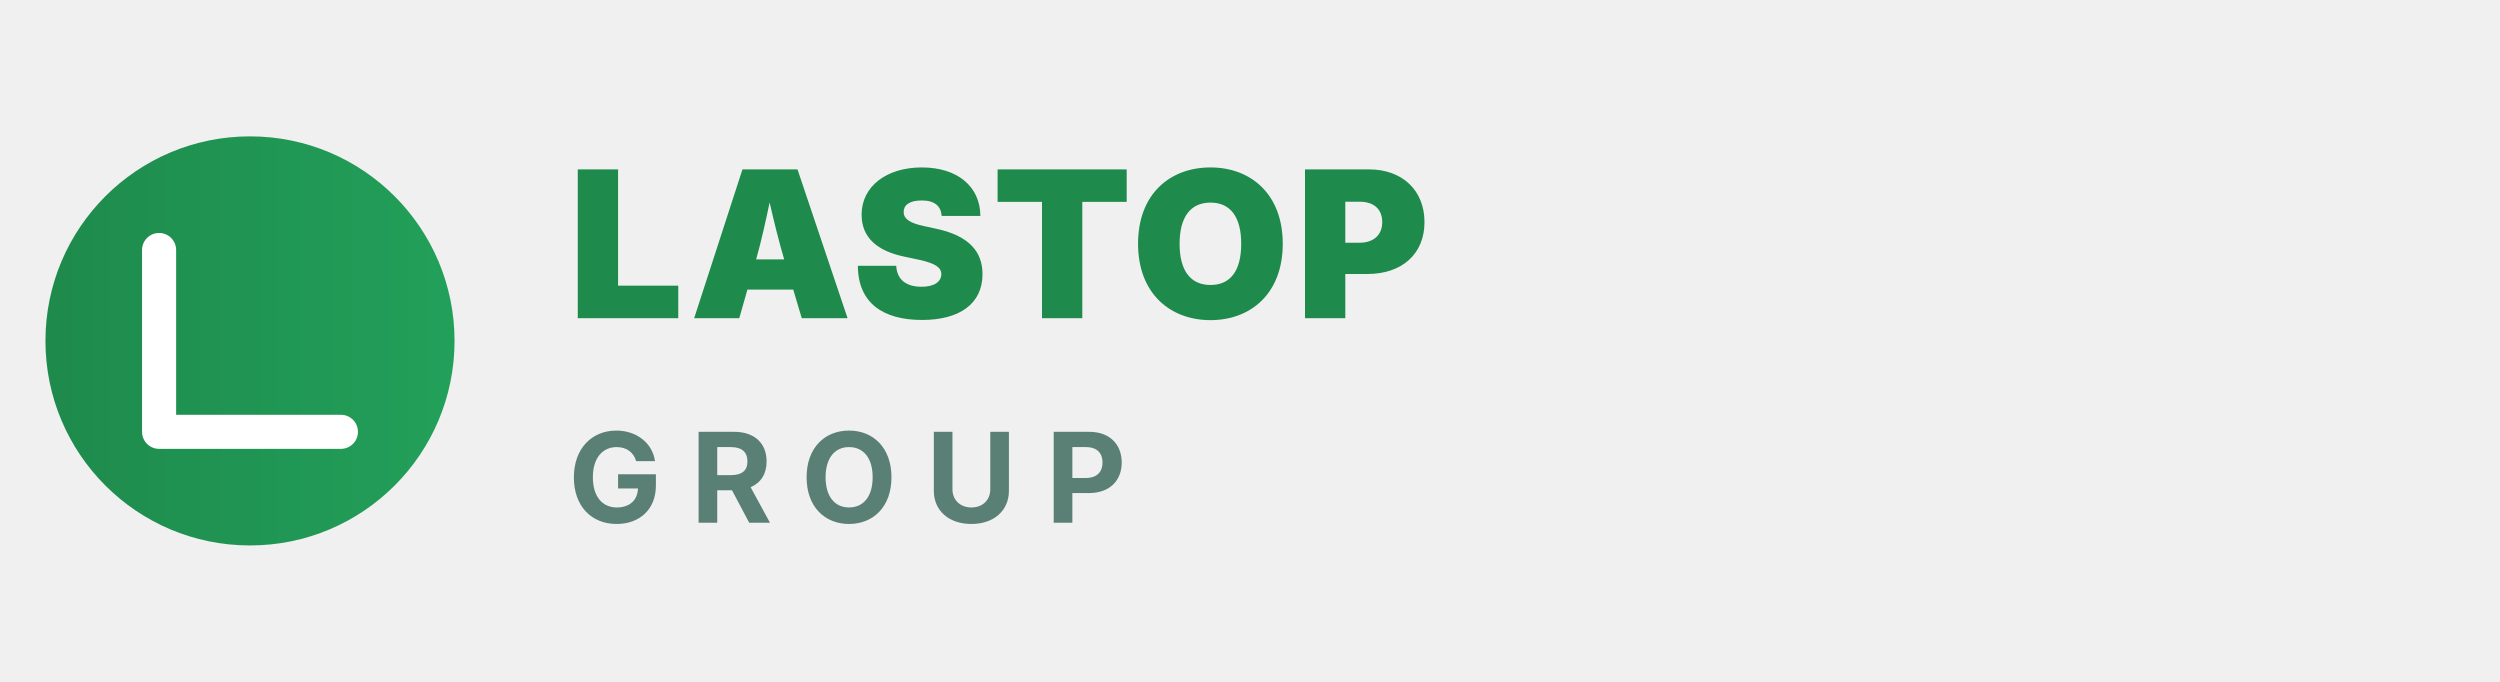
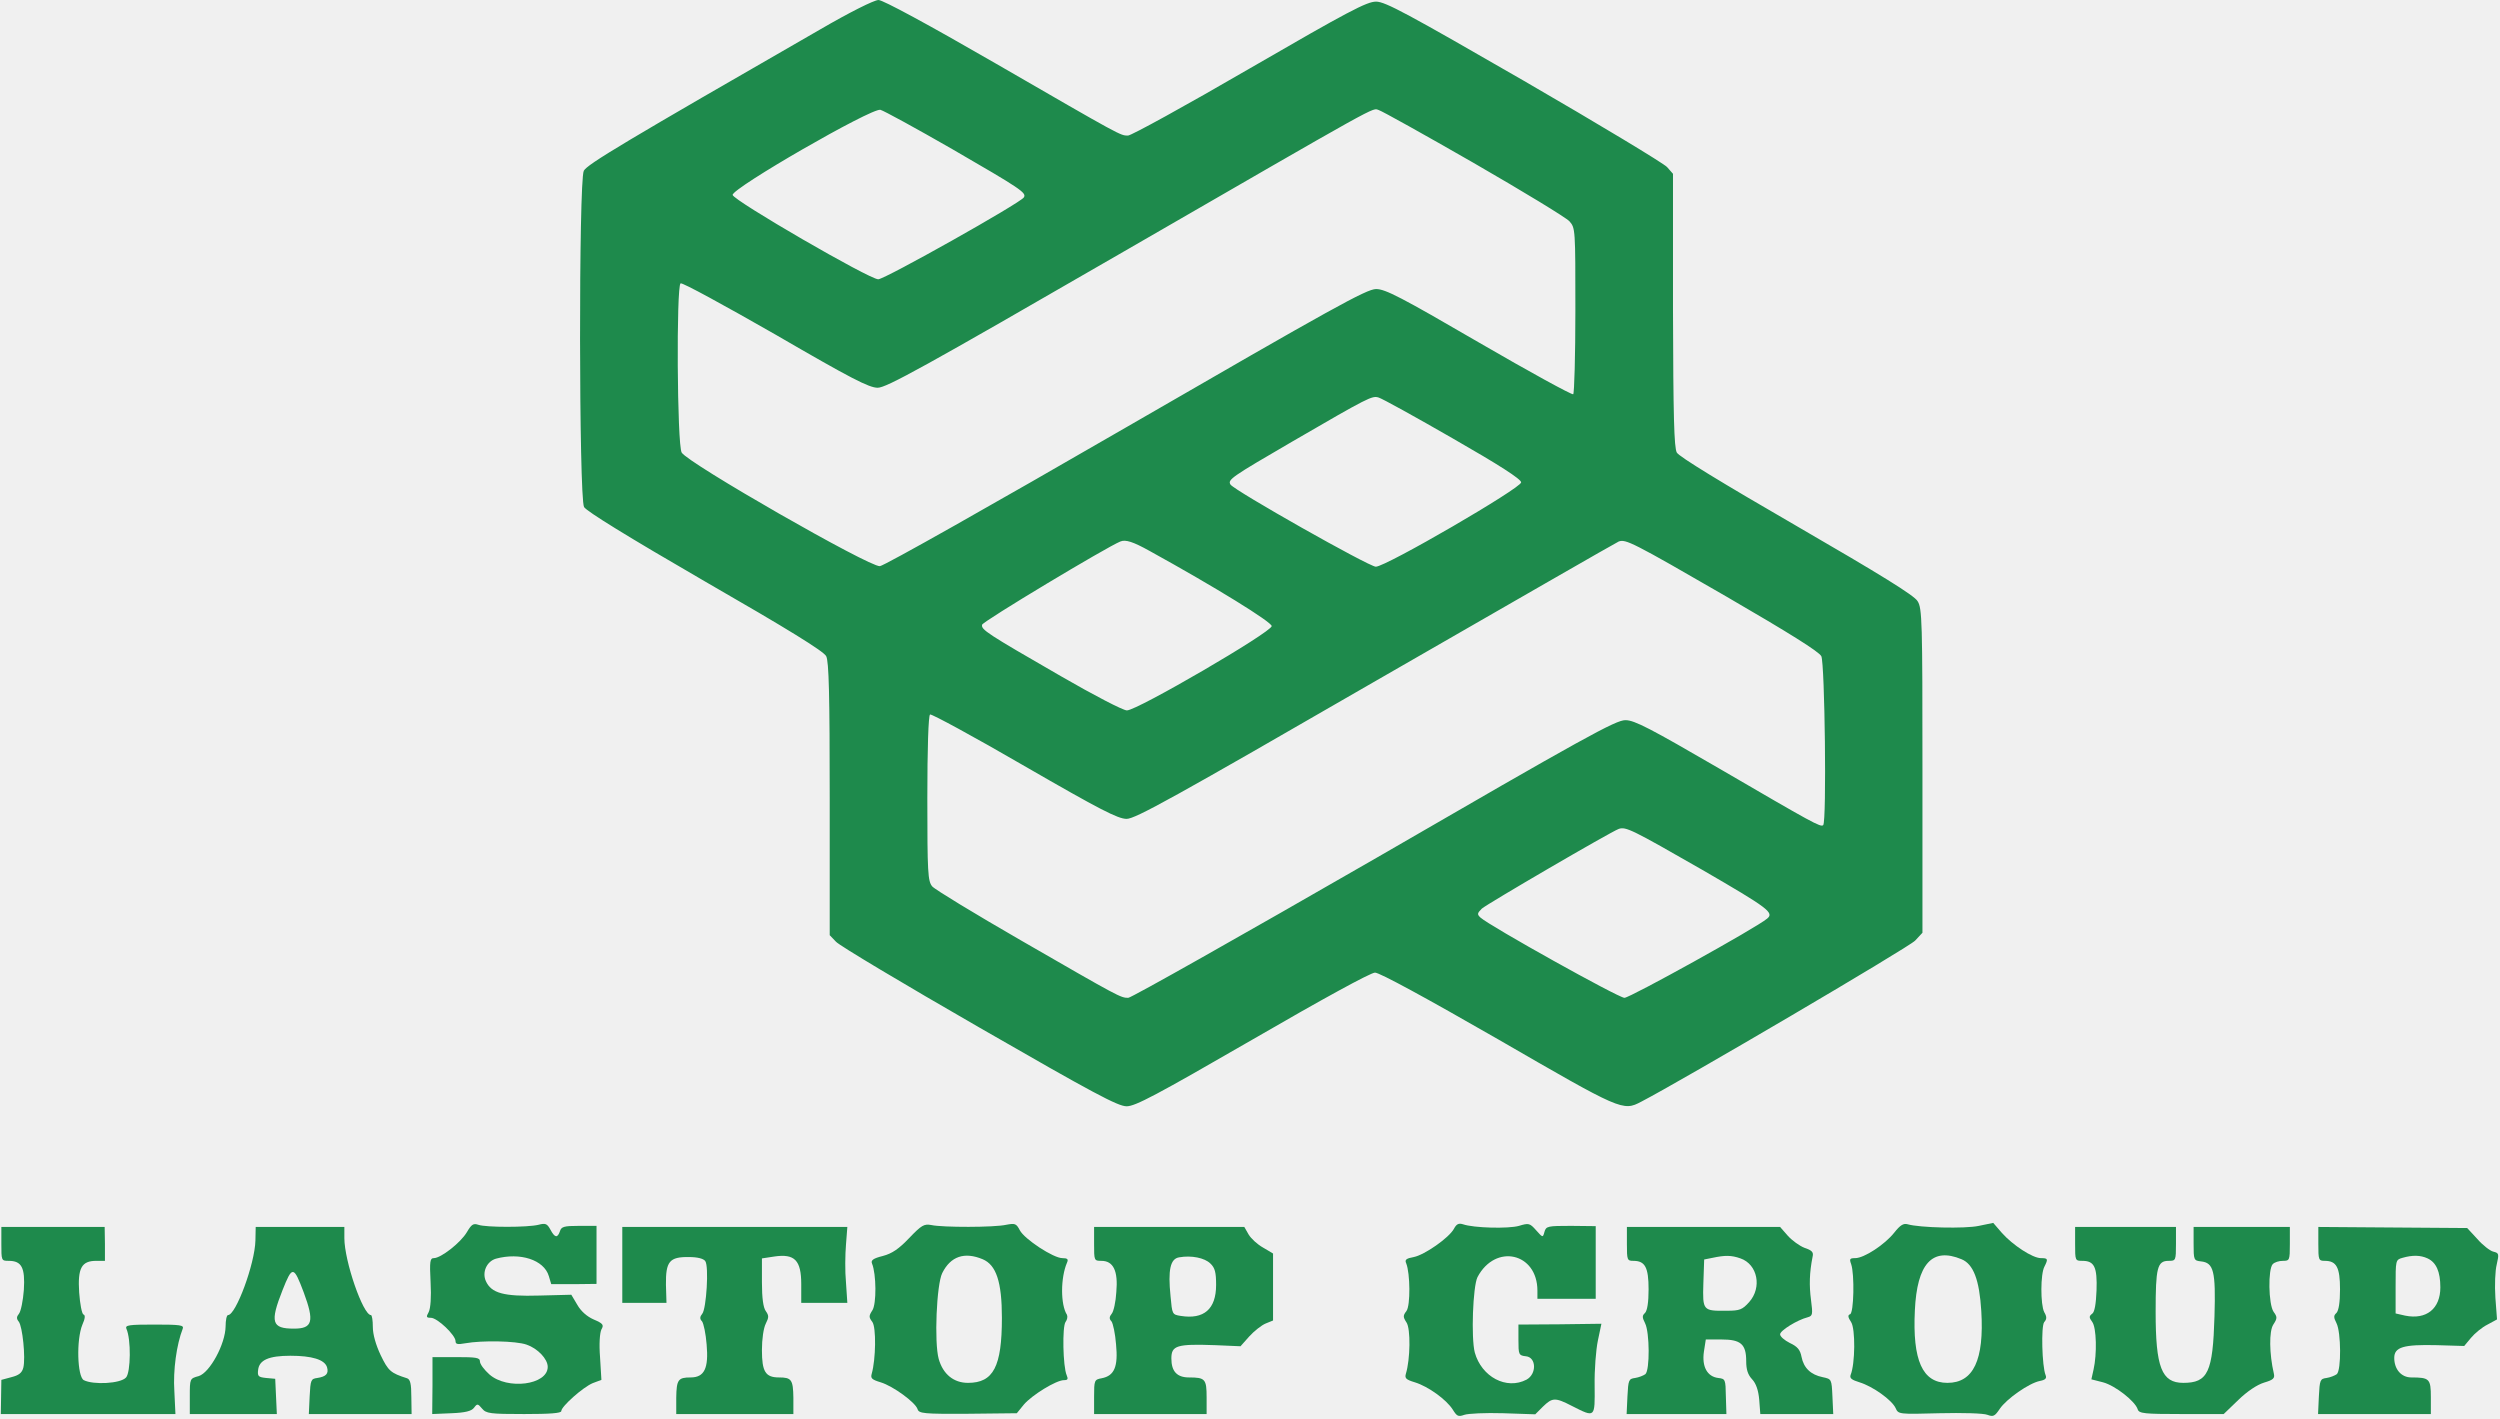
- <svg xmlns="http://www.w3.org/2000/svg" viewBox="0 0 220 60" width="220" height="60" role="img" aria-label="LASTOP GROUP">
-   <defs>
-     <linearGradient id="lg" x1="0%" y1="0%" x2="100%" y2="0%">
-       <stop offset="0%" stop-color="#1E8A4C" />
-       <stop offset="100%" stop-color="#22A05A" />
-     </linearGradient>
-   </defs>
-   <circle cx="22" cy="30" r="18" fill="url(#lg)" />
-   <path d="M 14 22 L 14 38 L 30 38" stroke="#fff" stroke-width="3" fill="none" stroke-linecap="round" stroke-linejoin="round" />
-   <text x="50" y="28" font-family="Manrope, -apple-system, sans-serif" font-weight="900" font-size="18" fill="#1E8A4C" letter-spacing="0.5">LASTOP</text>
-   <text x="50" y="46" font-family="Manrope, -apple-system, sans-serif" font-weight="700" font-size="11" fill="#5A8076" letter-spacing="2.5">GROUP</text>
+ <svg xmlns="http://www.w3.org/2000/svg" role="img" aria-label="LASTOP GROUP" version="1.0" width="922pt" height="523pt" viewBox="0 0 922 523" preserveAspectRatio="xMidYMid meet">
+   <g transform="translate(0,523) scale(0.1,-0.1)" fill="#1E8A4C" stroke="none">
+     <path d="M3024 5121 c-718 -413 -859 -497 -871 -521 -19 -38 -18 -1205 1 -1240 10 -16 157 -107 447 -275 306 -176 437 -257 446 -275 10 -19 13 -143 13 -527 l0 -502 23 -24 c12 -14 250 -156 528 -316 422 -243 512 -291 544 -291 32 0 109 41 464 246 257 149 436 247 452 247 17 0 186 -92 454 -246 455 -263 460 -266 528 -230 147 76 988 570 1010 594 l27 29 0 598 c0 550 -1 599 -18 625 -12 21 -137 98 -446 277 -275 159 -434 256 -442 271 -10 19 -13 132 -14 526 l0 502 -22 25 c-13 14 -250 157 -528 318 -430 248 -511 292 -545 292 -34 0 -101 -35 -467 -247 -234 -136 -436 -247 -448 -247 -28 0 -21 -4 -488 266 -251 145 -416 234 -432 234 -16 0 -106 -45 -216 -109z m488 -441 c252 -146 275 -161 264 -178 -13 -21 -513 -302 -537 -302 -33 0 -533 290 -537 311 -4 24 513 322 545 314 12 -3 131 -68 265 -145z m1923 -51 c182 -105 340 -201 353 -215 22 -25 22 -28 22 -329 0 -167 -4 -306 -8 -309 -5 -3 -162 83 -348 191 -287 167 -345 197 -379 197 -35 0 -159 -69 -920 -509 -498 -288 -893 -511 -910 -513 -38 -4 -710 381 -731 419 -17 30 -20 614 -4 624 6 4 163 -82 350 -189 279 -162 345 -196 377 -196 32 0 170 76 888 491 989 571 934 541 960 533 11 -3 169 -91 350 -195z m-77 -1016 c171 -98 252 -150 252 -162 0 -21 -499 -311 -536 -311 -25 0 -522 281 -536 303 -11 18 2 27 227 158 284 165 295 170 319 163 12 -3 135 -71 274 -151z m-1118 -415 c243 -134 450 -262 450 -277 0 -22 -496 -311 -534 -311 -14 0 -122 56 -243 126 -276 159 -295 172 -291 190 2 12 460 287 510 307 19 8 47 -1 108 -35z m2125 -167 c236 -137 343 -204 352 -221 13 -26 20 -610 7 -623 -9 -9 -39 8 -384 209 -253 147 -312 178 -345 178 -35 1 -149 -62 -926 -512 -488 -281 -897 -512 -908 -512 -28 0 -32 2 -396 212 -170 98 -318 188 -327 199 -16 19 -18 50 -18 325 0 185 4 305 10 309 5 3 162 -82 348 -190 279 -161 345 -195 377 -195 32 0 173 78 919 509 485 279 888 511 896 514 26 9 49 -2 395 -202z m-87 -1009 c245 -142 266 -158 239 -180 -40 -34 -506 -292 -526 -292 -22 0 -497 265 -531 296 -13 12 -12 16 5 33 19 17 473 282 505 294 26 9 48 -2 308 -151z" />
+     <path d="M1722 686 c-23 -39 -96 -96 -122 -96 -14 0 -16 -11 -12 -89 3 -55 0 -96 -7 -110 -10 -18 -9 -21 8 -21 24 0 91 -64 91 -86 0 -12 8 -13 36 -8 61 11 187 9 226 -5 41 -14 78 -53 78 -82 0 -67 -149 -86 -215 -28 -19 17 -35 38 -35 48 0 14 -13 16 -88 16 l-87 0 0 -105 -1 -105 71 3 c51 2 74 8 83 20 12 16 14 16 30 -3 15 -18 29 -20 155 -20 95 0 137 3 137 11 0 17 80 88 116 103 l32 12 -5 83 c-4 50 -1 90 5 103 10 17 6 22 -29 37 -25 11 -47 31 -60 54 l-22 37 -118 -3 c-132 -4 -177 9 -197 53 -15 33 3 73 37 83 89 24 177 -4 195 -64 l9 -30 84 0 83 1 0 107 0 107 -65 0 c-55 0 -65 -3 -70 -20 -9 -26 -19 -24 -35 6 -12 22 -18 25 -44 18 -40 -10 -195 -10 -222 0 -18 6 -25 2 -42 -27z" />
+     <path d="M3353 664 c-38 -40 -63 -57 -97 -66 -36 -9 -45 -16 -40 -28 16 -38 17 -150 1 -173 -13 -20 -13 -25 0 -42 15 -20 13 -138 -2 -191 -5 -17 0 -22 33 -32 46 -14 128 -74 136 -99 5 -16 22 -18 186 -17 l180 2 26 32 c30 35 119 90 148 90 14 0 16 4 10 18 -14 31 -17 181 -4 197 6 8 8 19 5 26 -24 37 -24 136 0 192 6 13 2 17 -17 17 -33 0 -140 70 -157 103 -13 25 -18 26 -50 20 -44 -10 -235 -10 -276 -1 -27 5 -36 0 -82 -48z m271 -78 c50 -21 71 -83 71 -216 0 -180 -31 -240 -125 -240 -53 0 -92 32 -108 88 -17 61 -8 275 13 317 31 62 82 79 149 51z" />
+     <path d="M5362 698 c-18 -33 -108 -96 -148 -104 -28 -5 -34 -10 -28 -23 15 -37 16 -156 1 -176 -13 -17 -13 -22 0 -42 16 -23 14 -137 -2 -189 -5 -17 0 -22 33 -32 49 -15 117 -64 140 -101 15 -24 20 -27 42 -19 14 5 78 8 144 6 l118 -4 28 28 c35 34 45 35 107 3 87 -44 85 -45 84 75 -1 58 5 133 12 166 l13 62 -153 -2 -153 -1 0 -57 c0 -54 1 -57 28 -60 38 -4 40 -65 2 -86 -74 -39 -166 10 -191 100 -14 54 -7 244 10 278 66 125 221 90 221 -50 l0 -30 108 0 107 0 0 134 0 134 -91 1 c-86 0 -92 -1 -98 -22 -6 -22 -6 -22 -31 6 -23 26 -27 27 -63 16 -39 -11 -167 -8 -207 6 -16 5 -24 0 -33 -17z" />
+     <path d="M6986 684 c-35 -44 -111 -94 -144 -94 -20 0 -22 -3 -15 -22 13 -37 10 -181 -4 -185 -9 -3 -8 -11 4 -29 16 -25 15 -154 -2 -195 -4 -12 4 -18 33 -27 49 -15 119 -65 133 -95 10 -23 12 -23 162 -19 84 2 163 0 177 -6 21 -8 27 -5 45 22 25 37 108 95 148 103 21 4 26 10 21 22 -13 32 -17 180 -5 195 10 11 10 20 0 37 -14 28 -14 141 1 168 14 28 13 31 -13 31 -31 0 -104 48 -144 93 l-32 37 -53 -11 c-50 -11 -220 -7 -263 6 -15 4 -27 -3 -49 -31z m248 -98 c44 -18 66 -76 73 -191 11 -181 -29 -265 -125 -265 -92 0 -129 83 -120 267 8 173 64 234 172 189z" />
+     <path d="M5 643 c0 -62 0 -63 27 -63 48 0 61 -25 56 -107 -3 -40 -11 -79 -18 -88 -9 -11 -10 -18 -1 -29 14 -17 26 -134 17 -170 -5 -19 -16 -28 -44 -35 l-37 -10 -1 -63 -1 -63 322 0 322 0 -4 85 c-5 76 8 171 31 230 5 13 -10 15 -104 15 -94 0 -109 -2 -104 -15 18 -39 16 -161 -1 -180 -20 -23 -121 -28 -156 -10 -24 13 -28 150 -5 205 10 22 11 35 4 37 -6 2 -13 39 -16 81 -6 91 9 117 63 117 l32 0 0 63 -1 62 -190 0 -191 0 0 -62z" />
+     <path d="M942 655 c-2 -86 -72 -275 -101 -275 -5 0 -9 -19 -9 -42 -1 -65 -58 -170 -99 -183 -33 -9 -33 -9 -33 -75 l0 -65 160 0 161 0 -3 65 -3 65 -33 3 c-29 3 -33 6 -30 30 4 36 39 52 119 52 79 0 126 -14 135 -42 7 -24 -3 -35 -36 -40 -23 -3 -25 -7 -28 -68 l-3 -65 190 0 189 0 -1 63 c0 49 -4 65 -16 69 -60 19 -69 27 -97 85 -18 38 -29 77 -29 104 0 24 -3 44 -7 44 -29 0 -98 199 -98 284 l0 41 -163 0 -164 0 -1 -50z m178 -191 c40 -108 33 -134 -36 -134 -82 0 -89 23 -42 142 36 91 41 90 78 -8z" />
+     <path d="M2295 565 l0 -140 81 0 82 0 -2 67 c-1 86 13 103 85 102 32 0 54 -6 60 -15 14 -19 4 -176 -11 -194 -9 -11 -10 -19 -1 -28 6 -8 14 -46 17 -85 8 -88 -8 -122 -59 -122 -46 0 -52 -8 -53 -75 l0 -60 216 0 216 0 0 60 c-1 67 -7 75 -53 75 -50 0 -63 21 -63 101 0 41 6 81 14 97 12 24 12 30 0 47 -9 13 -14 47 -14 106 l0 88 46 7 c75 11 99 -14 99 -102 l0 -69 85 0 85 0 -5 75 c-4 41 -3 104 0 140 l5 65 -415 0 -415 0 0 -140z" />
+     <path d="M4035 643 c0 -62 0 -63 27 -63 44 0 62 -37 55 -115 -2 -36 -10 -72 -17 -80 -9 -11 -10 -19 -1 -28 6 -8 14 -46 17 -85 8 -82 -6 -116 -53 -125 -27 -5 -28 -7 -28 -69 l0 -63 207 0 208 0 0 61 c0 68 -5 74 -65 74 -44 0 -65 22 -65 70 0 48 20 54 162 49 l93 -4 32 36 c18 20 46 42 61 48 l27 11 0 124 0 123 -37 22 c-20 11 -44 33 -53 48 l-16 28 -277 0 -277 0 0 -62z m429 -73 c17 -16 21 -33 21 -79 0 -89 -45 -128 -131 -114 -31 5 -31 6 -37 72 -10 98 -1 139 32 144 45 8 94 -2 115 -23z" />
+     <path d="M6000 643 c0 -60 1 -63 24 -63 43 0 56 -24 56 -105 0 -49 -5 -78 -13 -87 -11 -10 -11 -16 0 -38 17 -33 18 -174 1 -188 -7 -5 -24 -12 -38 -14 -23 -3 -25 -7 -28 -68 l-3 -65 184 0 184 0 -2 65 c-1 63 -2 65 -28 68 -41 5 -61 42 -53 97 l7 45 58 0 c71 0 91 -17 91 -80 0 -31 6 -50 22 -67 14 -15 23 -40 26 -75 l4 -53 134 0 135 0 -3 65 c-3 64 -3 64 -36 71 -44 9 -70 34 -78 75 -5 26 -15 38 -43 51 -20 10 -36 24 -36 32 0 14 63 53 102 63 18 5 19 10 12 64 -7 53 -6 100 6 160 4 16 -3 23 -30 32 -18 7 -46 27 -62 45 l-28 32 -283 0 -282 0 0 -62z m419 -54 c63 -22 80 -107 32 -161 -25 -28 -35 -32 -82 -32 -89 -1 -90 0 -87 101 l3 88 30 6 c47 10 70 10 104 -2z" />
+     <path d="M7653 643 c0 -62 0 -63 27 -63 44 0 55 -23 52 -109 -2 -50 -7 -80 -16 -86 -12 -9 -12 -14 0 -30 16 -21 18 -119 5 -176 l-8 -36 43 -11 c45 -12 119 -70 128 -100 5 -15 25 -17 161 -17 l156 0 54 52 c33 32 69 56 95 64 34 10 40 16 36 33 -17 73 -18 157 -2 181 15 23 15 28 1 47 -19 28 -21 158 -3 176 7 7 23 12 37 12 25 0 26 2 26 62 l0 63 -177 0 -178 0 0 -62 c0 -60 1 -62 27 -65 47 -5 55 -35 50 -203 -6 -206 -24 -245 -115 -245 -80 0 -102 57 -102 262 0 163 6 188 48 188 26 0 27 1 27 62 l0 63 -186 0 -186 0 0 -62z" />
+     <path d="M8550 643 c0 -60 1 -63 24 -63 43 0 56 -24 56 -105 0 -49 -5 -78 -13 -87 -11 -10 -11 -16 0 -38 17 -33 18 -174 1 -188 -7 -5 -24 -12 -38 -14 -23 -3 -25 -7 -28 -68 l-3 -65 208 0 208 0 0 62 c0 68 -5 73 -72 73 -37 0 -63 30 -63 72 0 40 34 50 157 47 l101 -3 25 30 c14 17 41 39 61 49 l35 19 -6 80 c-3 45 -1 100 5 123 9 39 8 42 -13 47 -12 3 -39 24 -59 47 l-37 40 -275 2 -274 2 0 -62z m403 -54 c32 -15 47 -49 47 -107 0 -79 -52 -120 -130 -104 l-35 8 0 99 c0 97 0 99 25 106 38 11 67 10 93 -2z" />
+   </g>
</svg>
